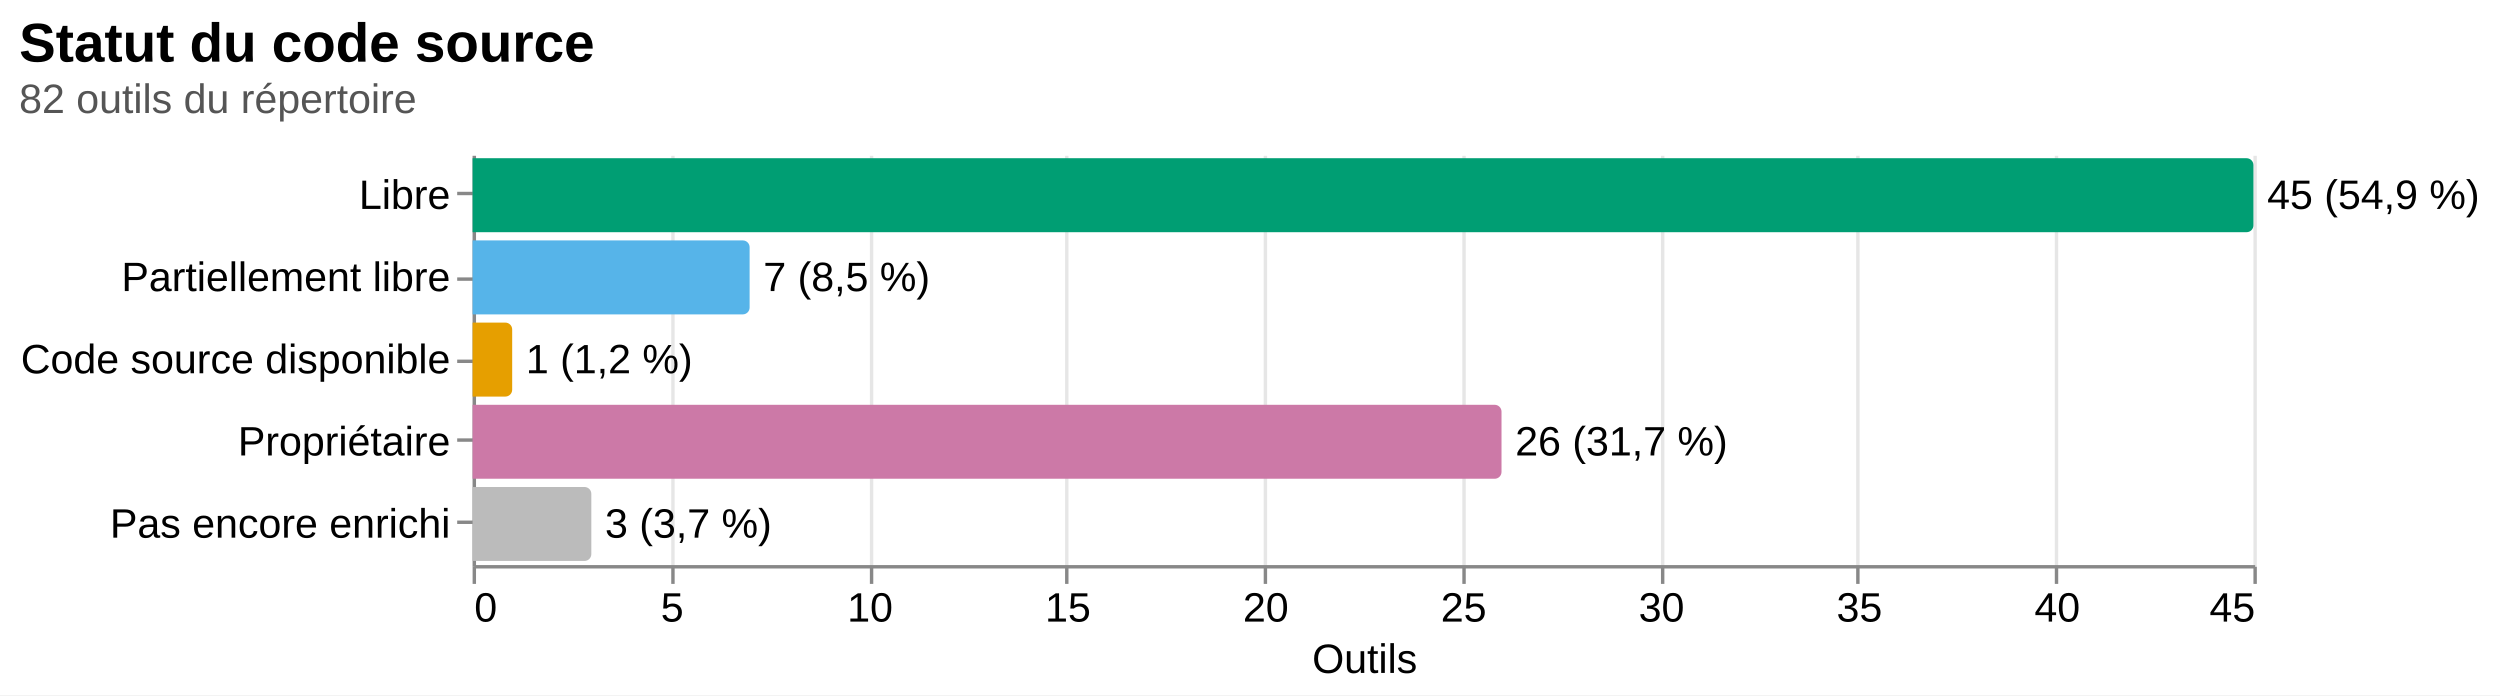
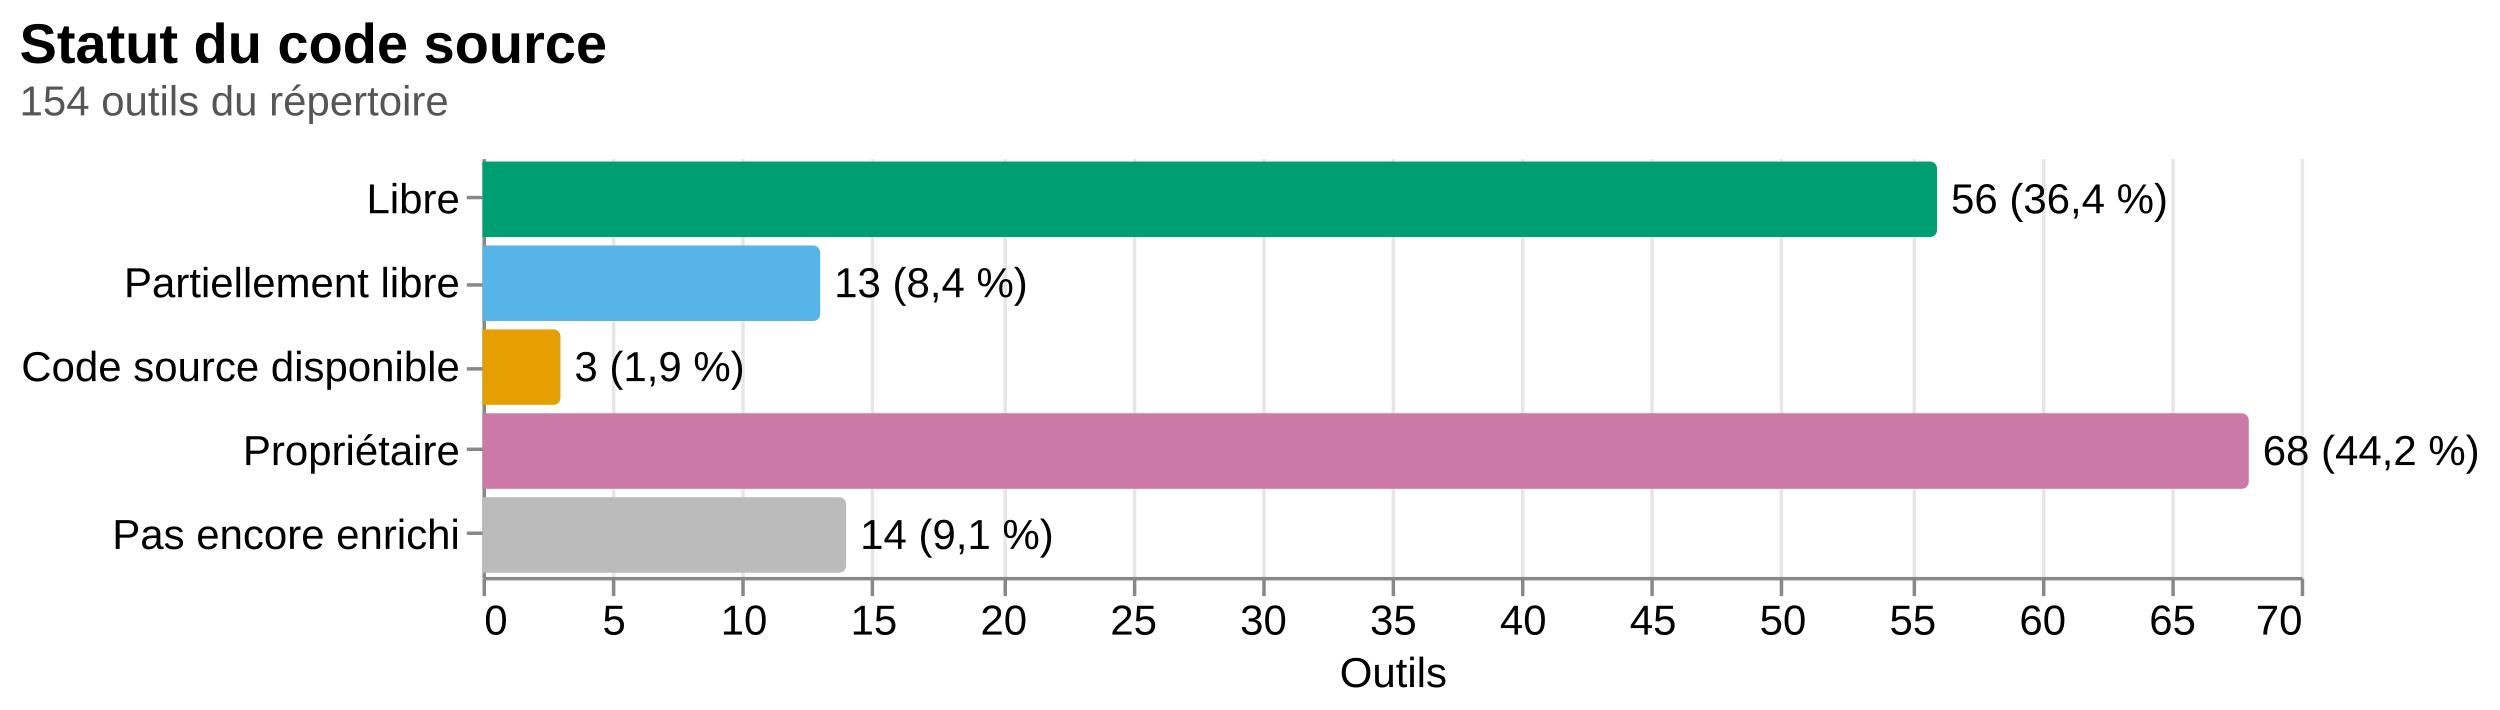
- <svg xmlns="http://www.w3.org/2000/svg" version="1.1" class="marks" width="730" height="203" viewBox="0 0 730 203">
-   <rect width="730" height="203" fill="white" />
+ <svg xmlns="http://www.w3.org/2000/svg" version="1.1" class="marks" width="715" height="203" viewBox="0 0 715 203">
+   <rect width="715" height="203" fill="white" />
  <g fill="none" stroke-miterlimit="10" transform="translate(138,45)">
    <g class="mark-group role-frame root" role="graphics-object" aria-roledescription="group mark container">
      <g transform="translate(0,0)">
        <path class="background" aria-hidden="true" d="M0,0h520v120h-520Z" />
        <g>
          <g class="mark-group role-axis" aria-hidden="true">
            <g transform="translate(0.5,120.5)">
              <path class="background" aria-hidden="true" d="M0,0h0v0h0Z" pointer-events="none" />
              <g>
                <g class="mark-rule role-axis-grid" pointer-events="none">
                  <line transform="translate(0,0)" x2="0" y2="-120" stroke="#E6E6E6" stroke-width="1" opacity="1" />
-                   <line transform="translate(58,0)" x2="0" y2="-120" stroke="#E6E6E6" stroke-width="1" opacity="1" />
-                   <line transform="translate(116,0)" x2="0" y2="-120" stroke="#E6E6E6" stroke-width="1" opacity="1" />
-                   <line transform="translate(173,0)" x2="0" y2="-120" stroke="#E6E6E6" stroke-width="1" opacity="1" />
-                   <line transform="translate(231,0)" x2="0" y2="-120" stroke="#E6E6E6" stroke-width="1" opacity="1" />
-                   <line transform="translate(289,0)" x2="0" y2="-120" stroke="#E6E6E6" stroke-width="1" opacity="1" />
-                   <line transform="translate(347,0)" x2="0" y2="-120" stroke="#E6E6E6" stroke-width="1" opacity="1" />
-                   <line transform="translate(404,0)" x2="0" y2="-120" stroke="#E6E6E6" stroke-width="1" opacity="1" />
-                   <line transform="translate(462,0)" x2="0" y2="-120" stroke="#E6E6E6" stroke-width="1" opacity="1" />
+                   <line transform="translate(37,0)" x2="0" y2="-120" stroke="#E6E6E6" stroke-width="1" opacity="1" />
+                   <line transform="translate(74,0)" x2="0" y2="-120" stroke="#E6E6E6" stroke-width="1" opacity="1" />
+                   <line transform="translate(111,0)" x2="0" y2="-120" stroke="#E6E6E6" stroke-width="1" opacity="1" />
+                   <line transform="translate(149,0)" x2="0" y2="-120" stroke="#E6E6E6" stroke-width="1" opacity="1" />
+                   <line transform="translate(186,0)" x2="0" y2="-120" stroke="#E6E6E6" stroke-width="1" opacity="1" />
+                   <line transform="translate(223,0)" x2="0" y2="-120" stroke="#E6E6E6" stroke-width="1" opacity="1" />
+                   <line transform="translate(260,0)" x2="0" y2="-120" stroke="#E6E6E6" stroke-width="1" opacity="1" />
+                   <line transform="translate(297,0)" x2="0" y2="-120" stroke="#E6E6E6" stroke-width="1" opacity="1" />
+                   <line transform="translate(334,0)" x2="0" y2="-120" stroke="#E6E6E6" stroke-width="1" opacity="1" />
+                   <line transform="translate(371,0)" x2="0" y2="-120" stroke="#E6E6E6" stroke-width="1" opacity="1" />
+                   <line transform="translate(409,0)" x2="0" y2="-120" stroke="#E6E6E6" stroke-width="1" opacity="1" />
+                   <line transform="translate(446,0)" x2="0" y2="-120" stroke="#E6E6E6" stroke-width="1" opacity="1" />
+                   <line transform="translate(483,0)" x2="0" y2="-120" stroke="#E6E6E6" stroke-width="1" opacity="1" />
                  <line transform="translate(520,0)" x2="0" y2="-120" stroke="#E6E6E6" stroke-width="1" opacity="1" />
                </g>
              </g>
              <path class="foreground" aria-hidden="true" d="" pointer-events="none" display="none" />
            </g>
          </g>
-           <g class="mark-group role-axis" role="graphics-symbol" aria-roledescription="axis" aria-label="X-axis titled 'Outils' for a linear scale with values from 0 to 45">
+           <g class="mark-group role-axis" role="graphics-symbol" aria-roledescription="axis" aria-label="X-axis titled 'Outils' for a linear scale with values from 0 to 70">
            <g transform="translate(0.5,120.5)">
              <path class="background" aria-hidden="true" d="M0,0h0v0h0Z" pointer-events="none" />
              <g>
                <g class="mark-rule role-axis-tick" pointer-events="none">
                  <line transform="translate(0,0)" x2="0" y2="5" stroke="#888888" stroke-width="1" opacity="1" />
-                   <line transform="translate(58,0)" x2="0" y2="5" stroke="#888888" stroke-width="1" opacity="1" />
-                   <line transform="translate(116,0)" x2="0" y2="5" stroke="#888888" stroke-width="1" opacity="1" />
-                   <line transform="translate(173,0)" x2="0" y2="5" stroke="#888888" stroke-width="1" opacity="1" />
-                   <line transform="translate(231,0)" x2="0" y2="5" stroke="#888888" stroke-width="1" opacity="1" />
-                   <line transform="translate(289,0)" x2="0" y2="5" stroke="#888888" stroke-width="1" opacity="1" />
-                   <line transform="translate(347,0)" x2="0" y2="5" stroke="#888888" stroke-width="1" opacity="1" />
-                   <line transform="translate(404,0)" x2="0" y2="5" stroke="#888888" stroke-width="1" opacity="1" />
-                   <line transform="translate(462,0)" x2="0" y2="5" stroke="#888888" stroke-width="1" opacity="1" />
+                   <line transform="translate(37,0)" x2="0" y2="5" stroke="#888888" stroke-width="1" opacity="1" />
+                   <line transform="translate(74,0)" x2="0" y2="5" stroke="#888888" stroke-width="1" opacity="1" />
+                   <line transform="translate(111,0)" x2="0" y2="5" stroke="#888888" stroke-width="1" opacity="1" />
+                   <line transform="translate(149,0)" x2="0" y2="5" stroke="#888888" stroke-width="1" opacity="1" />
+                   <line transform="translate(186,0)" x2="0" y2="5" stroke="#888888" stroke-width="1" opacity="1" />
+                   <line transform="translate(223,0)" x2="0" y2="5" stroke="#888888" stroke-width="1" opacity="1" />
+                   <line transform="translate(260,0)" x2="0" y2="5" stroke="#888888" stroke-width="1" opacity="1" />
+                   <line transform="translate(297,0)" x2="0" y2="5" stroke="#888888" stroke-width="1" opacity="1" />
+                   <line transform="translate(334,0)" x2="0" y2="5" stroke="#888888" stroke-width="1" opacity="1" />
+                   <line transform="translate(371,0)" x2="0" y2="5" stroke="#888888" stroke-width="1" opacity="1" />
+                   <line transform="translate(409,0)" x2="0" y2="5" stroke="#888888" stroke-width="1" opacity="1" />
+                   <line transform="translate(446,0)" x2="0" y2="5" stroke="#888888" stroke-width="1" opacity="1" />
+                   <line transform="translate(483,0)" x2="0" y2="5" stroke="#888888" stroke-width="1" opacity="1" />
                  <line transform="translate(520,0)" x2="0" y2="5" stroke="#888888" stroke-width="1" opacity="1" />
                </g>
                <g class="mark-text role-axis-label" pointer-events="none">
                  <text text-anchor="start" transform="translate(0,16)" font-family="Liberation Sans, Helvetica, Arial, sans-serif" font-size="12px" fill="#000" opacity="1">0</text>
-                   <text text-anchor="middle" transform="translate(57.77778,16)" font-family="Liberation Sans, Helvetica, Arial, sans-serif" font-size="12px" fill="#000" opacity="1">5</text>
-                   <text text-anchor="middle" transform="translate(115.5556,16)" font-family="Liberation Sans, Helvetica, Arial, sans-serif" font-size="12px" fill="#000" opacity="1">10</text>
-                   <text text-anchor="middle" transform="translate(173.3333,16)" font-family="Liberation Sans, Helvetica, Arial, sans-serif" font-size="12px" fill="#000" opacity="1">15</text>
-                   <text text-anchor="middle" transform="translate(231.1111,16)" font-family="Liberation Sans, Helvetica, Arial, sans-serif" font-size="12px" fill="#000" opacity="1">20</text>
-                   <text text-anchor="middle" transform="translate(288.8889,16)" font-family="Liberation Sans, Helvetica, Arial, sans-serif" font-size="12px" fill="#000" opacity="1">25</text>
-                   <text text-anchor="middle" transform="translate(346.6667,16)" font-family="Liberation Sans, Helvetica, Arial, sans-serif" font-size="12px" fill="#000" opacity="1">30</text>
-                   <text text-anchor="middle" transform="translate(404.4444,16)" font-family="Liberation Sans, Helvetica, Arial, sans-serif" font-size="12px" fill="#000" opacity="1">35</text>
-                   <text text-anchor="middle" transform="translate(462.2222,16)" font-family="Liberation Sans, Helvetica, Arial, sans-serif" font-size="12px" fill="#000" opacity="1">40</text>
-                   <text text-anchor="end" transform="translate(520,16)" font-family="Liberation Sans, Helvetica, Arial, sans-serif" font-size="12px" fill="#000" opacity="1">45</text>
+                   <text text-anchor="middle" transform="translate(37.14286,16)" font-family="Liberation Sans, Helvetica, Arial, sans-serif" font-size="12px" fill="#000" opacity="1">5</text>
+                   <text text-anchor="middle" transform="translate(74.28571,16)" font-family="Liberation Sans, Helvetica, Arial, sans-serif" font-size="12px" fill="#000" opacity="1">10</text>
+                   <text text-anchor="middle" transform="translate(111.4286,16)" font-family="Liberation Sans, Helvetica, Arial, sans-serif" font-size="12px" fill="#000" opacity="1">15</text>
+                   <text text-anchor="middle" transform="translate(148.5714,16)" font-family="Liberation Sans, Helvetica, Arial, sans-serif" font-size="12px" fill="#000" opacity="1">20</text>
+                   <text text-anchor="middle" transform="translate(185.7143,16)" font-family="Liberation Sans, Helvetica, Arial, sans-serif" font-size="12px" fill="#000" opacity="1">25</text>
+                   <text text-anchor="middle" transform="translate(222.8571,16)" font-family="Liberation Sans, Helvetica, Arial, sans-serif" font-size="12px" fill="#000" opacity="1">30</text>
+                   <text text-anchor="middle" transform="translate(260,16)" font-family="Liberation Sans, Helvetica, Arial, sans-serif" font-size="12px" fill="#000" opacity="1">35</text>
+                   <text text-anchor="middle" transform="translate(297.1429,16)" font-family="Liberation Sans, Helvetica, Arial, sans-serif" font-size="12px" fill="#000" opacity="1">40</text>
+                   <text text-anchor="middle" transform="translate(334.2857,16)" font-family="Liberation Sans, Helvetica, Arial, sans-serif" font-size="12px" fill="#000" opacity="1">45</text>
+                   <text text-anchor="middle" transform="translate(371.4286,16)" font-family="Liberation Sans, Helvetica, Arial, sans-serif" font-size="12px" fill="#000" opacity="1">50</text>
+                   <text text-anchor="middle" transform="translate(408.5714,16)" font-family="Liberation Sans, Helvetica, Arial, sans-serif" font-size="12px" fill="#000" opacity="1">55</text>
+                   <text text-anchor="middle" transform="translate(445.7143,16)" font-family="Liberation Sans, Helvetica, Arial, sans-serif" font-size="12px" fill="#000" opacity="1">60</text>
+                   <text text-anchor="middle" transform="translate(482.8571,16)" font-family="Liberation Sans, Helvetica, Arial, sans-serif" font-size="12px" fill="#000" opacity="1">65</text>
+                   <text text-anchor="end" transform="translate(520,16)" font-family="Liberation Sans, Helvetica, Arial, sans-serif" font-size="12px" fill="#000" opacity="1">70</text>
                </g>
                <g class="mark-rule role-axis-domain" pointer-events="none">
                  <line transform="translate(0,0)" x2="520" y2="0" stroke="#888888" stroke-width="1" opacity="1" />
                </g>
                <g class="mark-text role-axis-title" pointer-events="none">
                  <text text-anchor="middle" transform="translate(260,31)" font-family="Liberation Sans, Helvetica, Arial, sans-serif" font-size="12px" font-weight="normal" fill="#000" opacity="1">Outils</text>
                </g>
              </g>
              <path class="foreground" aria-hidden="true" d="" pointer-events="none" display="none" />
            </g>
          </g>
          <g class="mark-group role-axis" role="graphics-symbol" aria-roledescription="axis" aria-label="Y-axis for a discrete scale with 5 values: Libre, Partiellement libre, Code source disponible, Propriétaire, Pas encore enrichi">
            <g transform="translate(0.5,0.5)">
              <path class="background" aria-hidden="true" d="M0,0h0v0h0Z" pointer-events="none" />
              <g>
                <g class="mark-rule role-axis-tick" pointer-events="none">
                  <line transform="translate(0,11)" x2="-5" y2="0" stroke="#888888" stroke-width="1" opacity="1" />
                  <line transform="translate(0,36)" x2="-5" y2="0" stroke="#888888" stroke-width="1" opacity="1" />
                  <line transform="translate(0,60)" x2="-5" y2="0" stroke="#888888" stroke-width="1" opacity="1" />
                  <line transform="translate(0,83)" x2="-5" y2="0" stroke="#888888" stroke-width="1" opacity="1" />
                  <line transform="translate(0,107)" x2="-5" y2="0" stroke="#888888" stroke-width="1" opacity="1" />
                </g>
                <g class="mark-text role-axis-label" pointer-events="none">
                  <text text-anchor="end" transform="translate(-7,15.5)" font-family="Liberation Sans, Helvetica, Arial, sans-serif" font-size="12px" fill="#000" opacity="1">Libre</text>
                  <text text-anchor="end" transform="translate(-7,39.5)" font-family="Liberation Sans, Helvetica, Arial, sans-serif" font-size="12px" fill="#000" opacity="1">Partiellement libre</text>
                  <text text-anchor="end" transform="translate(-7,63.5)" font-family="Liberation Sans, Helvetica, Arial, sans-serif" font-size="12px" fill="#000" opacity="1">Code source disponible</text>
                  <text text-anchor="end" transform="translate(-7,87.5)" font-family="Liberation Sans, Helvetica, Arial, sans-serif" font-size="12px" fill="#000" opacity="1">Propriétaire</text>
                  <text text-anchor="end" transform="translate(-7,111.5)" font-family="Liberation Sans, Helvetica, Arial, sans-serif" font-size="12px" fill="#000" opacity="1">Pas encore enrichi</text>
                </g>
                <g class="mark-rule role-axis-domain" pointer-events="none">
                  <line transform="translate(0,0)" x2="0" y2="120" stroke="#888888" stroke-width="1" opacity="1" />
                </g>
              </g>
              <path class="foreground" aria-hidden="true" d="" pointer-events="none" display="none" />
            </g>
          </g>
          <g class="mark-group role-scope" role="graphics-object" aria-roledescription="group mark container">
            <g transform="translate(0,1.2)">
-               <path class="background" aria-hidden="true" d="M0,0L518,0C519.104,0,520,0.896,520,2L520,19.6C520,20.704,519.104,21.6,518,21.6L0,21.6C0,21.6,0,21.6,0,21.6L0,0C0,0,0,0,0,0Z" />
+               <path class="background" aria-hidden="true" d="M0,0L414,0C415.104,0,416,0.896,416,2L416,19.6C416,20.704,415.104,21.6,414,21.6L0,21.6C0,21.6,0,21.6,0,21.6L0,0C0,0,0,0,0,0Z" />
              <g clip-path="url(#clip1)">
                <g class="mark-group role-scope" role="graphics-object" aria-roledescription="group mark container">
                  <g transform="translate(0,0)">
                    <path class="background" aria-hidden="true" d="M0,0h0v21.6h0Z" />
                    <g>
                      <g class="mark-rect role-mark layer_0_marks" role="graphics-object" aria-roledescription="rect mark container">
-                         <path aria-label="Outils: 45; statut: Libre" role="graphics-symbol" aria-roledescription="bar" d="M0,0h520v21.6h-520Z" fill="#009E73" />
+                         <path aria-label="Outils: 56; statut: Libre" role="graphics-symbol" aria-roledescription="bar" d="M0,0h416v21.6h-416Z" fill="#009E73" />
                      </g>
                    </g>
                    <path class="foreground" aria-hidden="true" d="" display="none" />
                  </g>
                </g>
              </g>
              <path class="foreground" aria-hidden="true" d="" display="none" />
            </g>
            <g transform="translate(0,25.2)">
-               <path class="background" aria-hidden="true" d="M0,0L78.889,0C79.993,0,80.889,0.896,80.889,2L80.889,19.6C80.889,20.704,79.993,21.6,78.889,21.6L0,21.6C0,21.6,0,21.6,0,21.6L0,0C0,0,0,0,0,0Z" />
+               <path class="background" aria-hidden="true" d="M0,0L94.571,0C95.675,0,96.571,0.896,96.571,2L96.571,19.6C96.571,20.704,95.675,21.6,94.571,21.6L0,21.6C0,21.6,0,21.6,0,21.6L0,0C0,0,0,0,0,0Z" />
              <g clip-path="url(#clip2)">
                <g class="mark-group role-scope" role="graphics-object" aria-roledescription="group mark container">
                  <g transform="translate(0,0)">
                    <path class="background" aria-hidden="true" d="M0,0h0v21.6h0Z" />
                    <g>
                      <g class="mark-rect role-mark layer_0_marks" role="graphics-object" aria-roledescription="rect mark container">
-                         <path aria-label="Outils: 7; statut: Partiellement libre" role="graphics-symbol" aria-roledescription="bar" d="M0,0h80.889v21.6h-80.889Z" fill="#56B4E9" />
+                         <path aria-label="Outils: 13; statut: Partiellement libre" role="graphics-symbol" aria-roledescription="bar" d="M0,0h96.571v21.6h-96.571Z" fill="#56B4E9" />
                      </g>
                    </g>
                    <path class="foreground" aria-hidden="true" d="" display="none" />
                  </g>
                </g>
              </g>
              <path class="foreground" aria-hidden="true" d="" display="none" />
            </g>
            <g transform="translate(0,49.2)">
-               <path class="background" aria-hidden="true" d="M0,0L9.556,0C10.659,0,11.556,0.896,11.556,2L11.556,19.6C11.556,20.704,10.659,21.6,9.556,21.6L0,21.6C0,21.6,0,21.6,0,21.6L0,0C0,0,0,0,0,0Z" />
+               <path class="background" aria-hidden="true" d="M0,0L20.286,0C21.39,0,22.286,0.896,22.286,2L22.286,19.6C22.286,20.704,21.39,21.6,20.286,21.6L0,21.6C0,21.6,0,21.6,0,21.6L0,0C0,0,0,0,0,0Z" />
              <g clip-path="url(#clip3)">
                <g class="mark-group role-scope" role="graphics-object" aria-roledescription="group mark container">
                  <g transform="translate(0,0)">
                    <path class="background" aria-hidden="true" d="M0,0h0v21.6h0Z" />
                    <g>
                      <g class="mark-rect role-mark layer_0_marks" role="graphics-object" aria-roledescription="rect mark container">
-                         <path aria-label="Outils: 1; statut: Code source disponible" role="graphics-symbol" aria-roledescription="bar" d="M0,0h11.556v21.6h-11.556Z" fill="#E69F00" />
+                         <path aria-label="Outils: 3; statut: Code source disponible" role="graphics-symbol" aria-roledescription="bar" d="M0,0h22.286v21.6h-22.286Z" fill="#E69F00" />
                      </g>
                    </g>
                    <path class="foreground" aria-hidden="true" d="" display="none" />
                  </g>
                </g>
              </g>
              <path class="foreground" aria-hidden="true" d="" display="none" />
            </g>
            <g transform="translate(0,73.2)">
-               <path class="background" aria-hidden="true" d="M0,0L298.444,0C299.548,0,300.444,0.896,300.444,2L300.444,19.6C300.444,20.704,299.548,21.6,298.444,21.6L0,21.6C0,21.6,0,21.6,0,21.6L0,0C0,0,0,0,0,0Z" />
+               <path class="background" aria-hidden="true" d="M0,0L503.143,0C504.247,0,505.143,0.896,505.143,2L505.143,19.6C505.143,20.704,504.247,21.6,503.143,21.6L0,21.6C0,21.6,0,21.6,0,21.6L0,0C0,0,0,0,0,0Z" />
              <g clip-path="url(#clip4)">
                <g class="mark-group role-scope" role="graphics-object" aria-roledescription="group mark container">
                  <g transform="translate(0,0)">
                    <path class="background" aria-hidden="true" d="M0,0h0v21.6h0Z" />
                    <g>
                      <g class="mark-rect role-mark layer_0_marks" role="graphics-object" aria-roledescription="rect mark container">
-                         <path aria-label="Outils: 26; statut: Propriétaire" role="graphics-symbol" aria-roledescription="bar" d="M0,0h300.444v21.6h-300.444Z" fill="#CC79A7" />
+                         <path aria-label="Outils: 68; statut: Propriétaire" role="graphics-symbol" aria-roledescription="bar" d="M0,0h505.143v21.6h-505.143Z" fill="#CC79A7" />
                      </g>
                    </g>
                    <path class="foreground" aria-hidden="true" d="" display="none" />
                  </g>
                </g>
              </g>
              <path class="foreground" aria-hidden="true" d="" display="none" />
            </g>
            <g transform="translate(0,97.2)">
-               <path class="background" aria-hidden="true" d="M0,0L32.667,0C33.77,0,34.667,0.896,34.667,2L34.667,19.6C34.667,20.704,33.77,21.6,32.667,21.6L0,21.6C0,21.6,0,21.6,0,21.6L0,0C0,0,0,0,0,0Z" />
+               <path class="background" aria-hidden="true" d="M0,0L102,0C103.104,0,104,0.896,104,2L104,19.6C104,20.704,103.104,21.6,102,21.6L0,21.6C0,21.6,0,21.6,0,21.6L0,0C0,0,0,0,0,0Z" />
              <g clip-path="url(#clip5)">
                <g class="mark-group role-scope" role="graphics-object" aria-roledescription="group mark container">
                  <g transform="translate(0,0)">
                    <path class="background" aria-hidden="true" d="M0,0h0v21.6h0Z" />
                    <g>
                      <g class="mark-rect role-mark layer_0_marks" role="graphics-object" aria-roledescription="rect mark container">
-                         <path aria-label="Outils: 3; statut: Pas encore enrichi" role="graphics-symbol" aria-roledescription="bar" d="M0,0h34.667v21.6h-34.667Z" fill="#BBBBBB" />
+                         <path aria-label="Outils: 14; statut: Pas encore enrichi" role="graphics-symbol" aria-roledescription="bar" d="M0,0h104v21.6h-104Z" fill="#BBBBBB" />
                      </g>
                    </g>
                    <path class="foreground" aria-hidden="true" d="" display="none" />
                  </g>
                </g>
              </g>
              <path class="foreground" aria-hidden="true" d="" display="none" />
            </g>
          </g>
          <g class="mark-text role-mark layer_1_marks" role="graphics-object" aria-roledescription="text mark container">
-             <text aria-label="n: 45; statut: Libre; etiquette: 45 (54,9 %)" role="graphics-symbol" aria-roledescription="text mark" text-anchor="start" transform="translate(524,16)" font-family="Liberation Sans, Helvetica, Arial, sans-serif" font-size="12px" fill="black">45 (54,9 %)</text>
-             <text aria-label="n: 7; statut: Partiellement libre; etiquette: 7 (8,5 %)" role="graphics-symbol" aria-roledescription="text mark" text-anchor="start" transform="translate(84.88889,40)" font-family="Liberation Sans, Helvetica, Arial, sans-serif" font-size="12px" fill="black">7 (8,5 %)</text>
-             <text aria-label="n: 1; statut: Code source disponible; etiquette: 1 (1,2 %)" role="graphics-symbol" aria-roledescription="text mark" text-anchor="start" transform="translate(15.55556,64)" font-family="Liberation Sans, Helvetica, Arial, sans-serif" font-size="12px" fill="black">1 (1,2 %)</text>
-             <text aria-label="n: 26; statut: Propriétaire; etiquette: 26 (31,7 %)" role="graphics-symbol" aria-roledescription="text mark" text-anchor="start" transform="translate(304.4444,88)" font-family="Liberation Sans, Helvetica, Arial, sans-serif" font-size="12px" fill="black">26 (31,7 %)</text>
-             <text aria-label="n: 3; statut: Pas encore enrichi; etiquette: 3 (3,7 %)" role="graphics-symbol" aria-roledescription="text mark" text-anchor="start" transform="translate(38.66667,112)" font-family="Liberation Sans, Helvetica, Arial, sans-serif" font-size="12px" fill="black">3 (3,7 %)</text>
+             <text aria-label="n: 56; statut: Libre; etiquette: 56 (36,4 %)" role="graphics-symbol" aria-roledescription="text mark" text-anchor="start" transform="translate(420,16)" font-family="Liberation Sans, Helvetica, Arial, sans-serif" font-size="12px" fill="black">56 (36,4 %)</text>
+             <text aria-label="n: 13; statut: Partiellement libre; etiquette: 13 (8,4 %)" role="graphics-symbol" aria-roledescription="text mark" text-anchor="start" transform="translate(100.5714,40)" font-family="Liberation Sans, Helvetica, Arial, sans-serif" font-size="12px" fill="black">13 (8,4 %)</text>
+             <text aria-label="n: 3; statut: Code source disponible; etiquette: 3 (1,9 %)" role="graphics-symbol" aria-roledescription="text mark" text-anchor="start" transform="translate(26.28571,64)" font-family="Liberation Sans, Helvetica, Arial, sans-serif" font-size="12px" fill="black">3 (1,9 %)</text>
+             <text aria-label="n: 68; statut: Propriétaire; etiquette: 68 (44,2 %)" role="graphics-symbol" aria-roledescription="text mark" text-anchor="start" transform="translate(509.1429,88)" font-family="Liberation Sans, Helvetica, Arial, sans-serif" font-size="12px" fill="black">68 (44,2 %)</text>
+             <text aria-label="n: 14; statut: Pas encore enrichi; etiquette: 14 (9,1 %)" role="graphics-symbol" aria-roledescription="text mark" text-anchor="start" transform="translate(108,112)" font-family="Liberation Sans, Helvetica, Arial, sans-serif" font-size="12px" fill="black">14 (9,1 %)</text>
          </g>
          <g class="mark-group role-title">
            <g transform="translate(-132.4141,-40)">
              <path class="background" aria-hidden="true" d="M0,0h0v0h0Z" pointer-events="none" />
              <g>
                <g class="mark-text role-title-text" role="graphics-symbol" aria-roledescription="title" aria-label="Title text 'Statut du code source'" pointer-events="none">
                  <text text-anchor="start" transform="translate(0,13)" font-family="Liberation Sans, Helvetica, Arial, sans-serif" font-size="16px" font-weight="bold" fill="#000" opacity="1">Statut du code source</text>
                </g>
-                 <g class="mark-text role-title-subtitle" role="graphics-symbol" aria-roledescription="subtitle" aria-label="Subtitle text '82 outils du répertoire'" pointer-events="none">
-                   <text text-anchor="start" transform="translate(0,28)" font-family="Liberation Sans, Helvetica, Arial, sans-serif" font-size="12px" fill="#555555" opacity="1">82 outils du répertoire</text>
+                 <g class="mark-text role-title-subtitle" role="graphics-symbol" aria-roledescription="subtitle" aria-label="Subtitle text '154 outils du répertoire'" pointer-events="none">
+                   <text text-anchor="start" transform="translate(0,28)" font-family="Liberation Sans, Helvetica, Arial, sans-serif" font-size="12px" fill="#555555" opacity="1">154 outils du répertoire</text>
                </g>
              </g>
              <path class="foreground" aria-hidden="true" d="" pointer-events="none" display="none" />
            </g>
          </g>
        </g>
        <path class="foreground" aria-hidden="true" d="" display="none" />
      </g>
    </g>
  </g>
  <defs>
    <clipPath id="clip1">
-       <path d="M0,0L518,0C519.104,0,520,0.896,520,2L520,19.6C520,20.704,519.104,21.6,518,21.6L0,21.6C0,21.6,0,21.6,0,21.6L0,0C0,0,0,0,0,0Z" />
+       <path d="M0,0L414,0C415.104,0,416,0.896,416,2L416,19.6C416,20.704,415.104,21.6,414,21.6L0,21.6C0,21.6,0,21.6,0,21.6L0,0C0,0,0,0,0,0Z" />
    </clipPath>
    <clipPath id="clip2">
-       <path d="M0,0L78.889,0C79.993,0,80.889,0.896,80.889,2L80.889,19.6C80.889,20.704,79.993,21.6,78.889,21.6L0,21.6C0,21.6,0,21.6,0,21.6L0,0C0,0,0,0,0,0Z" />
+       <path d="M0,0L94.571,0C95.675,0,96.571,0.896,96.571,2L96.571,19.6C96.571,20.704,95.675,21.6,94.571,21.6L0,21.6C0,21.6,0,21.6,0,21.6L0,0C0,0,0,0,0,0Z" />
    </clipPath>
    <clipPath id="clip3">
-       <path d="M0,0L9.556,0C10.659,0,11.556,0.896,11.556,2L11.556,19.6C11.556,20.704,10.659,21.6,9.556,21.6L0,21.6C0,21.6,0,21.6,0,21.6L0,0C0,0,0,0,0,0Z" />
+       <path d="M0,0L20.286,0C21.39,0,22.286,0.896,22.286,2L22.286,19.6C22.286,20.704,21.39,21.6,20.286,21.6L0,21.6C0,21.6,0,21.6,0,21.6L0,0C0,0,0,0,0,0Z" />
    </clipPath>
    <clipPath id="clip4">
-       <path d="M0,0L298.444,0C299.548,0,300.444,0.896,300.444,2L300.444,19.6C300.444,20.704,299.548,21.6,298.444,21.6L0,21.6C0,21.6,0,21.6,0,21.6L0,0C0,0,0,0,0,0Z" />
+       <path d="M0,0L503.143,0C504.247,0,505.143,0.896,505.143,2L505.143,19.6C505.143,20.704,504.247,21.6,503.143,21.6L0,21.6C0,21.6,0,21.6,0,21.6L0,0C0,0,0,0,0,0Z" />
    </clipPath>
    <clipPath id="clip5">
-       <path d="M0,0L32.667,0C33.77,0,34.667,0.896,34.667,2L34.667,19.6C34.667,20.704,33.77,21.6,32.667,21.6L0,21.6C0,21.6,0,21.6,0,21.6L0,0C0,0,0,0,0,0Z" />
+       <path d="M0,0L102,0C103.104,0,104,0.896,104,2L104,19.6C104,20.704,103.104,21.6,102,21.6L0,21.6C0,21.6,0,21.6,0,21.6L0,0C0,0,0,0,0,0Z" />
    </clipPath>
  </defs>
</svg>
